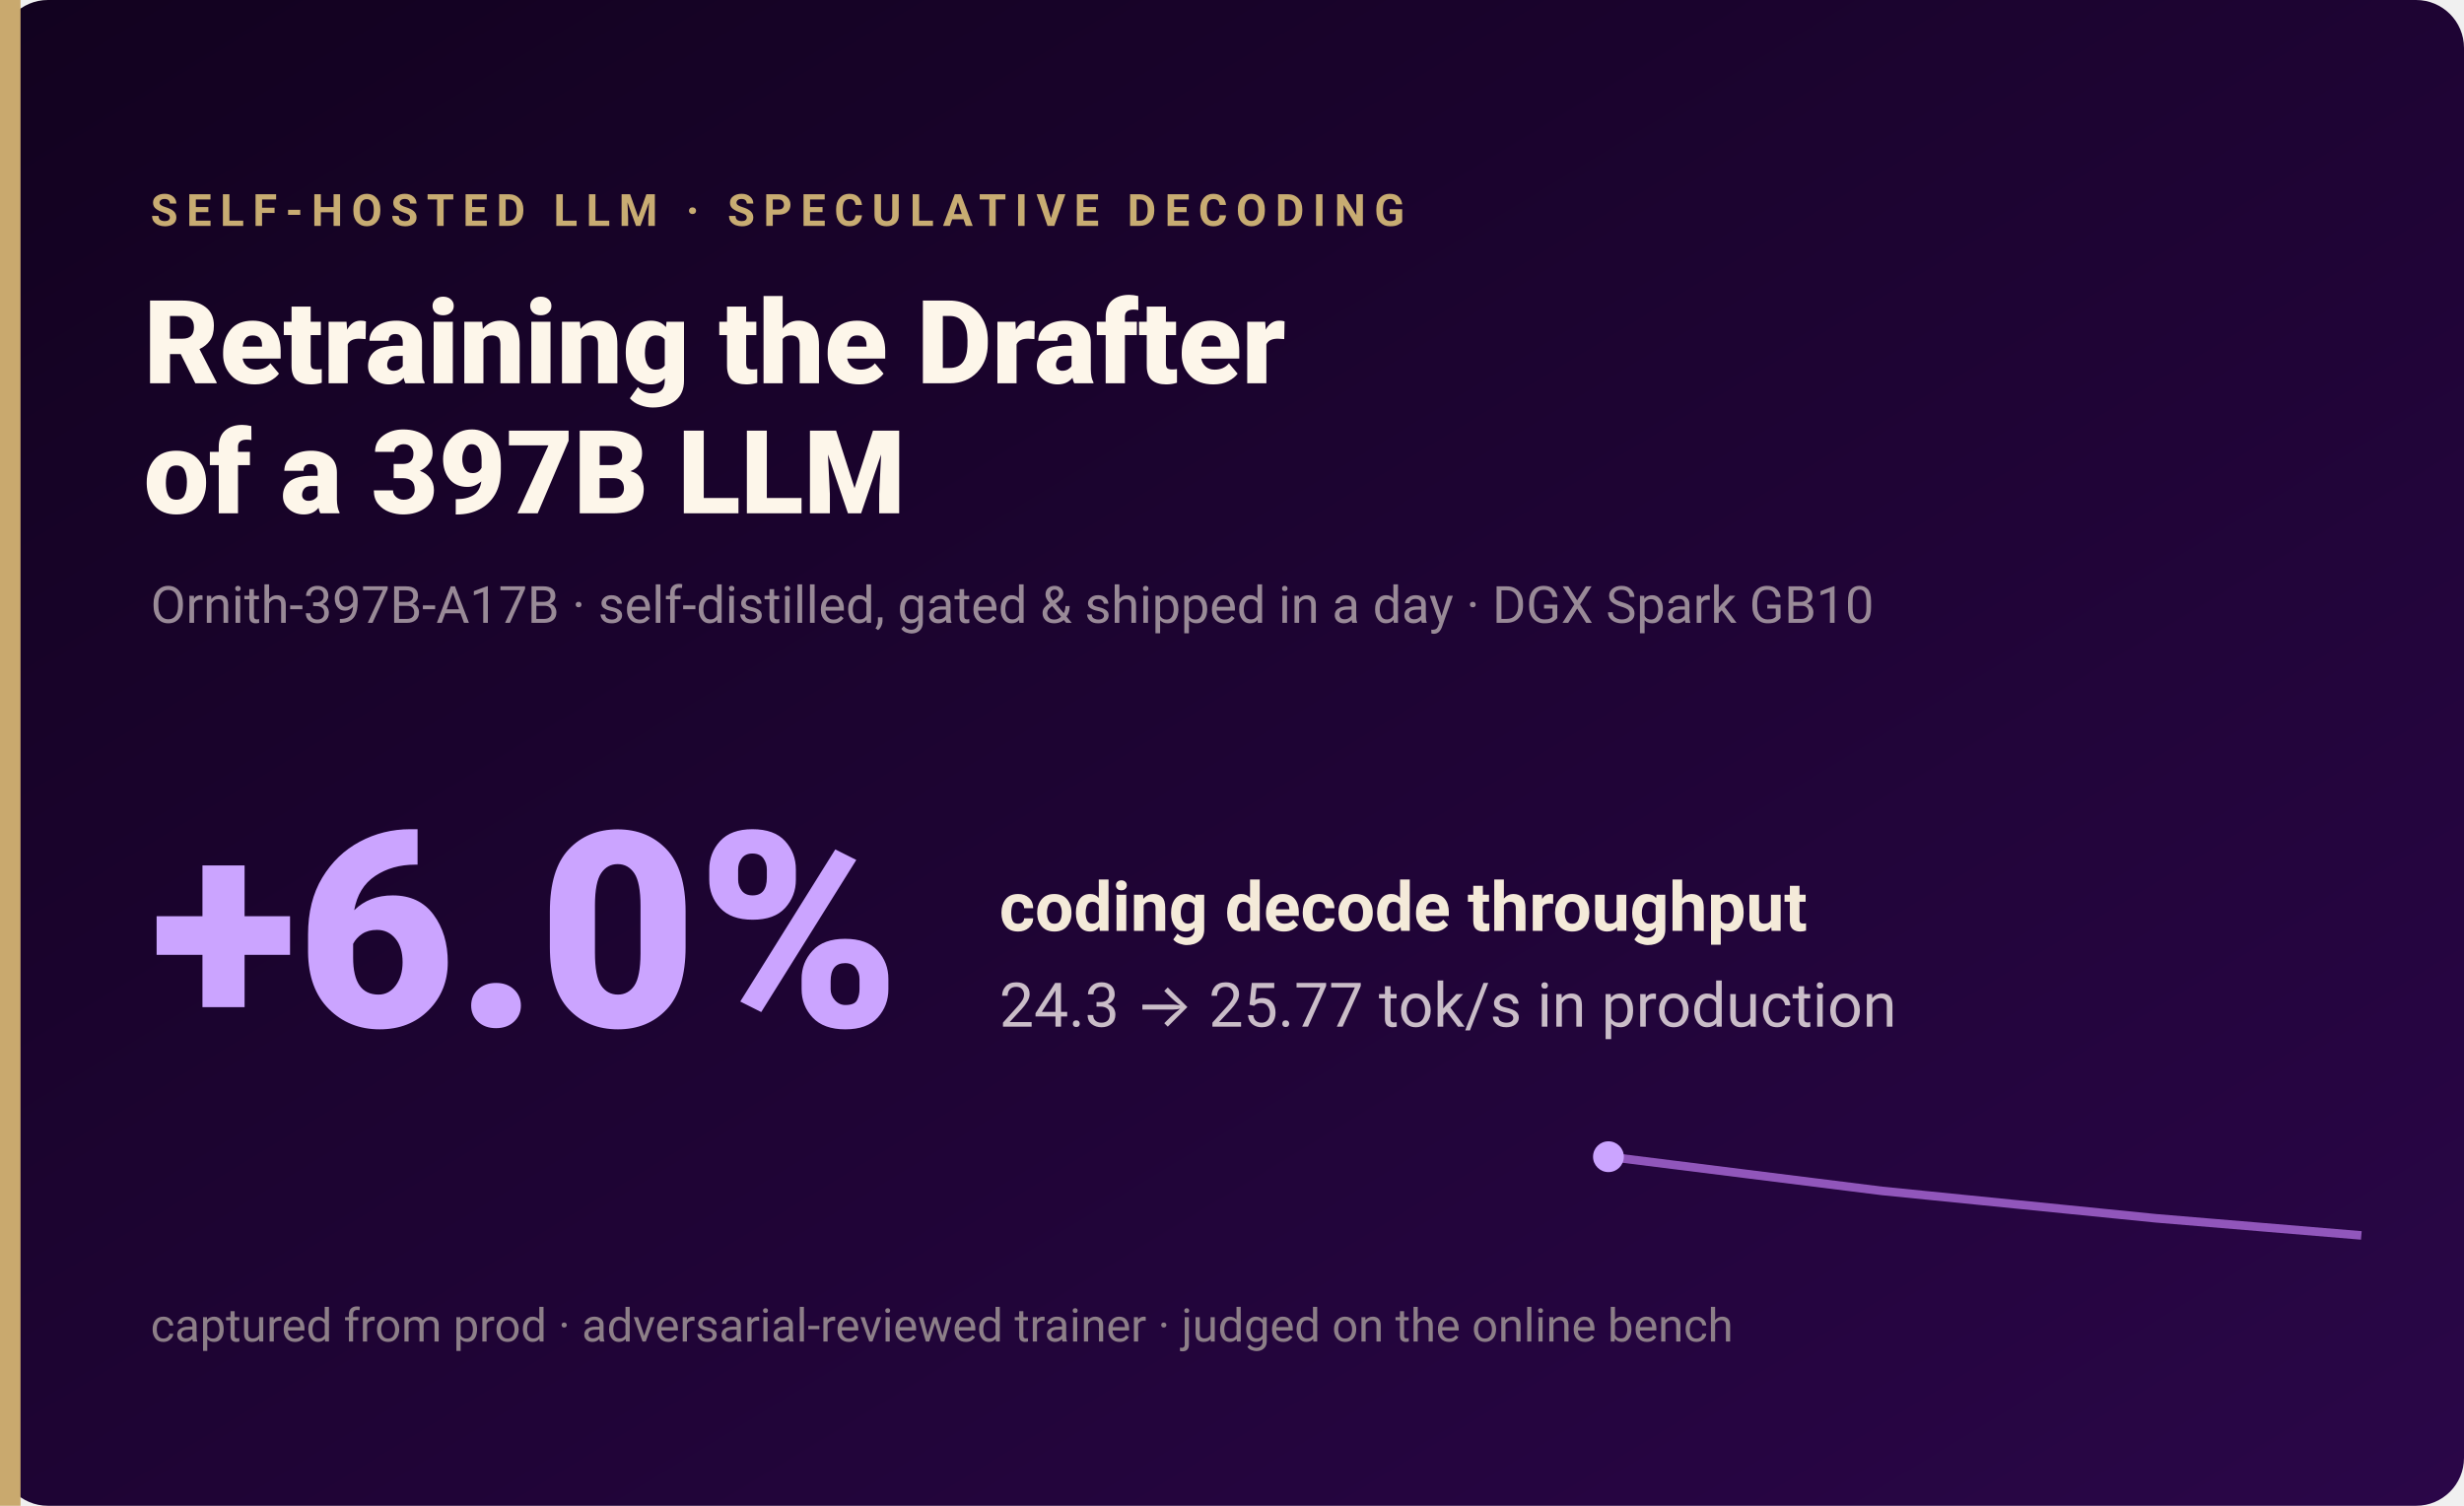
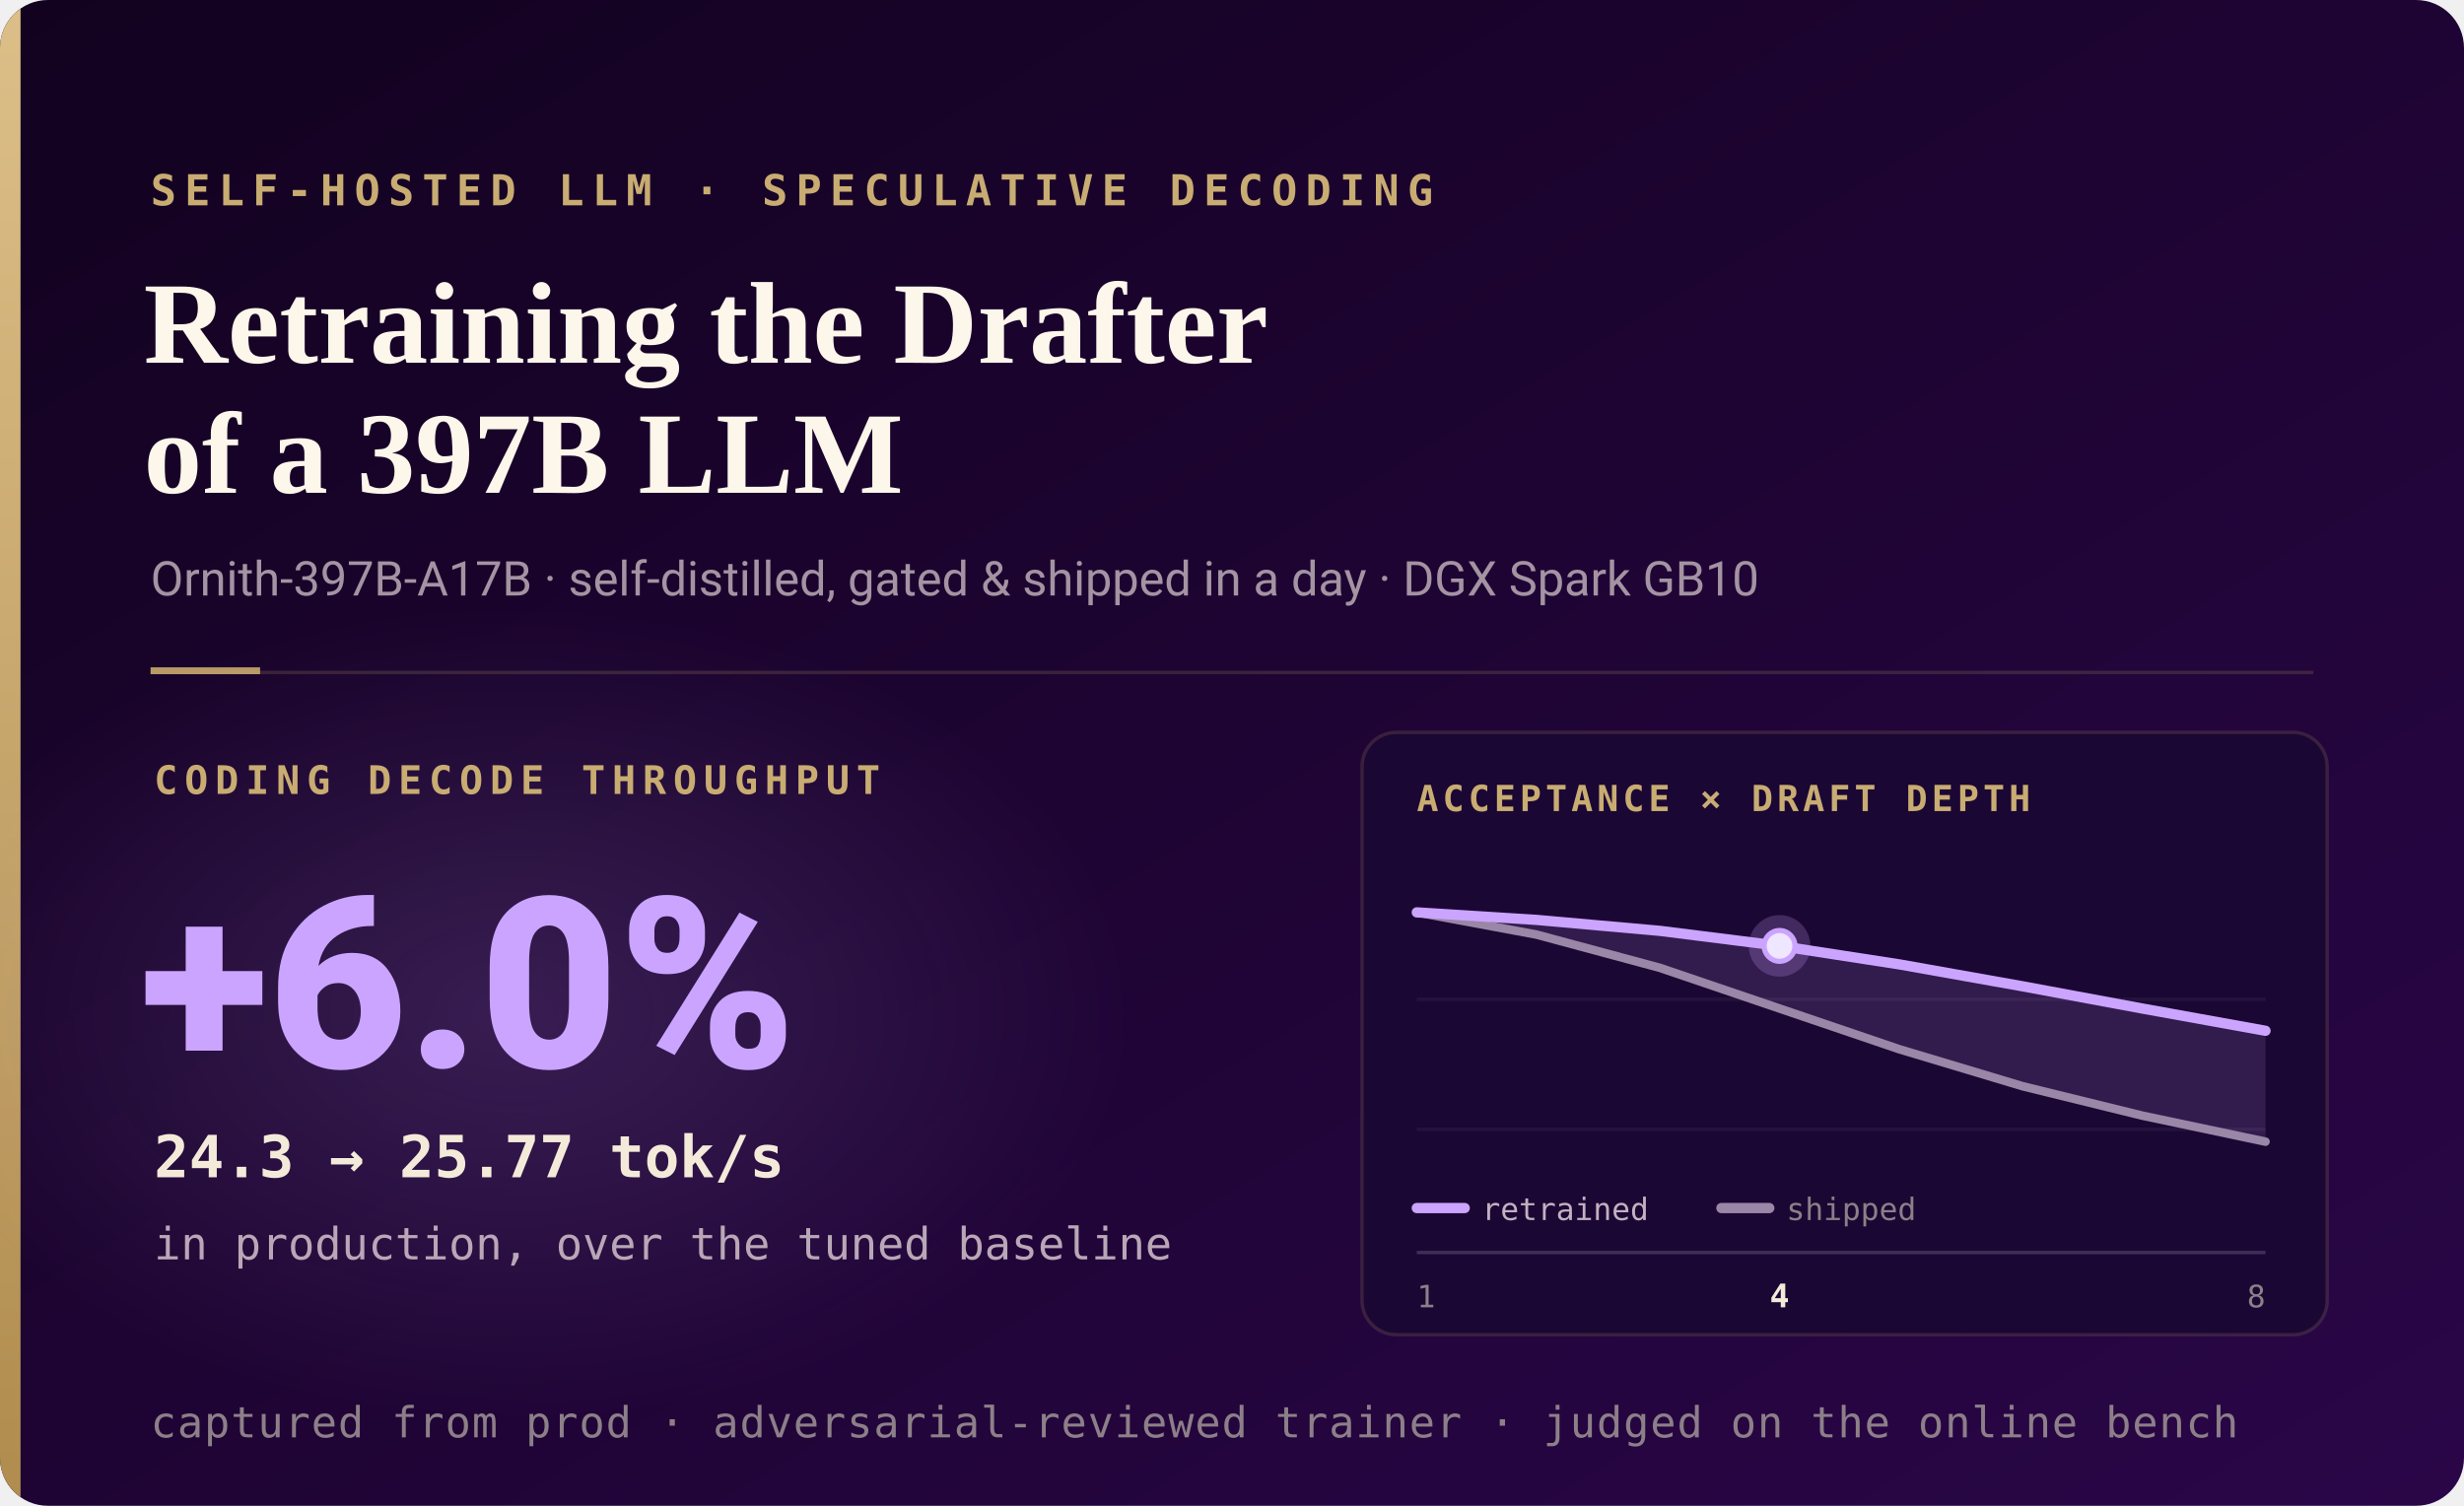
- <svg xmlns="http://www.w3.org/2000/svg" viewBox="0 0 720 440" font-family="ui-sans-serif,system-ui,-apple-system,Segoe UI,Roboto,sans-serif">
+ <svg xmlns="http://www.w3.org/2000/svg" viewBox="0 0 720 440" font-family="ui-monospace,'SF Mono','Cascadia Code',Menlo,Consolas,monospace">
  <defs>
    <linearGradient id="bg" x1="0" y1="0" x2="1" y2="1">
      <stop offset="0" stop-color="#12021f" />
      <stop offset="1" stop-color="#2a0648" />
    </linearGradient>
+     <linearGradient id="rail" x1="0" y1="0" x2="0" y2="1">
+       <stop offset="0" stop-color="#dcbf88" />
+       <stop offset="1" stop-color="#b08c4e" />
+     </linearGradient>
+     <radialGradient id="glow" cx="0.5" cy="0.5" r="0.5">
+       <stop offset="0" stop-color="#cba4ff" stop-opacity="0.16" />
+       <stop offset="1" stop-color="#cba4ff" stop-opacity="0" />
+     </radialGradient>
+     <clipPath id="plate">
+       <rect width="720" height="440" rx="14" />
+     </clipPath>
  </defs>
  <rect width="720" height="440" rx="14" fill="url(#bg)" />
-   <rect x="0" y="0" width="6" height="440" fill="#c9a96e" />
-   <text x="44" y="66" fill="#c8ac72" font-size="13" font-weight="700" letter-spacing="2.5">SELF-HOSTED LLM · SPECULATIVE DECODING</text>
-   <text x="42" y="112" fill="#fdf6ea" font-size="34" font-weight="800">Retraining the Drafter</text>
-   <text x="42" y="150" fill="#fdf6ea" font-size="34" font-weight="800">of a 397B LLM</text>
-   <text x="44" y="182" fill="#998a97" font-size="15">Ornith-397B-A17B · self-distilled, gated &amp; shipped in a day · DGX Spark GB10</text>
-   <text x="44" y="300" fill="#cba4ff" font-size="80" font-weight="800">+6.0%</text>
-   <text x="292" y="272" fill="#f4ead9" font-size="20" font-weight="600">coding decode throughput</text>
-   <text x="292" y="300" fill="#cabdc8" font-size="18">24.3 → 25.77 tok/s in production</text>
-   <polyline points="470,338 510,343 550,348 590,352 630,356 690,361" fill="none" stroke="#9c5fc9" stroke-width="2.5" stroke-linejoin="round" opacity="0.9" />
-   <circle cx="470" cy="338" r="4.5" fill="#cba4ff" />
-   <text x="44" y="392" fill="#8d7f88" font-size="13.5">captured from prod · adversarial-reviewed trainer · judged on the online bench</text>
+   <rect x="0" y="0" width="6" height="440" fill="url(#rail)" clip-path="url(#plate)" />
+   <ellipse cx="150" cy="296" rx="180" ry="120" fill="url(#glow)" />
+   <text x="44" y="60" fill="#c8ac72" font-size="12.5" font-weight="700" letter-spacing="2.4">SELF-HOSTED LLM · SPECULATIVE DECODING</text>
+   <text x="42" y="106" fill="#fdf6ea" font-size="34" font-weight="700" font-family="Georgia,'Times New Roman',ui-serif,serif">Retraining the Drafter</text>
+   <text x="42" y="144" fill="#fdf6ea" font-size="34" font-weight="700" font-family="Georgia,'Times New Roman',ui-serif,serif">of a 397B LLM</text>
+   <text x="44" y="174" fill="#a493a2" font-size="14" font-family="system-ui,-apple-system,'Segoe UI',Roboto,Helvetica,Arial,sans-serif">Ornith-397B-A17B · self-distilled, gated &amp; shipped in a day · DGX Spark GB10</text>
+   <rect x="44" y="196" width="632" height="1" fill="#c9a96e" opacity="0.18" />
+   <rect x="44" y="195" width="32" height="2" fill="#c9a96e" opacity="0.9" />
+   <text x="45" y="232" fill="#c8ac72" font-size="11.5" font-weight="700" letter-spacing="2">CODING DECODE THROUGHPUT</text>
+   <text x="41" y="312" fill="#cba4ff" font-size="70" font-weight="800" font-family="system-ui,-apple-system,'Segoe UI',Roboto,Helvetica,Arial,sans-serif">+6.0%</text>
+   <text x="45" y="344" fill="#f4ead9" font-size="17" font-weight="600">24.3 → 25.77 tok/s</text>
+   <text x="45" y="368" fill="#b9a7b7" font-size="13">in production, over the tuned baseline</text>
+   <rect x="398" y="214" width="282" height="176" rx="10" fill="#1b0733" stroke="#c9a96e" stroke-opacity="0.16" />
+   <text x="414" y="237" fill="#c8ac72" font-size="10.5" font-weight="700" letter-spacing="1.2">ACCEPTANCE × DRAFT DEPTH</text>
+   <line x1="414" y1="292" x2="662" y2="292" stroke="#ffffff" stroke-opacity="0.05" />
+   <line x1="414" y1="330" x2="662" y2="330" stroke="#ffffff" stroke-opacity="0.05" />
+   <line x1="414" y1="366" x2="662" y2="366" stroke="#9a86a6" stroke-opacity="0.3" />
+   <path d="M414,266.6 449,268.8 485,272 520,276.4 555,281.8 591,288.2 626,294.7 662,301.2 L662,333.6 626,326 591,317.4 555,306.6 520,294.7 485,282.8 449,273.1 414,266.6 Z" fill="#cba4ff" opacity="0.13" />
+   <polyline points="414,266.6 449,273.1 485,282.8 520,294.7 555,306.6 591,317.4 626,326 662,333.6" fill="none" stroke="#9a86a6" stroke-width="2.5" stroke-linejoin="round" stroke-linecap="round" />
+   <polyline points="414,266.6 449,268.8 485,272 520,276.4 555,281.8 591,288.2 626,294.7 662,301.2" fill="none" stroke="#cba4ff" stroke-width="3" stroke-linejoin="round" stroke-linecap="round" />
+   <circle cx="520" cy="276.4" r="9" fill="#cba4ff" opacity="0.22" />
+   <circle cx="520" cy="276.4" r="4.5" fill="#efe6ff" stroke="#cba4ff" stroke-width="1.5" />
+   <line x1="414" y1="353" x2="428" y2="353" stroke="#cba4ff" stroke-width="3" stroke-linecap="round" />
+   <text x="433" y="356.5" fill="#c3b0c1" font-size="9">retrained</text>
+   <line x1="503" y1="353" x2="517" y2="353" stroke="#9a86a6" stroke-width="3" stroke-linecap="round" />
+   <text x="522" y="356.5" fill="#8d7f88" font-size="9">shipped</text>
+   <text x="414" y="382" fill="#8d7f88" font-size="9">1</text>
+   <text x="520" y="382" fill="#f4ead9" font-size="9.5" font-weight="700" text-anchor="middle">4</text>
+   <text x="662" y="382" fill="#8d7f88" font-size="9" text-anchor="end">8</text>
+   <text x="44" y="420" fill="#8d7f88" font-size="12.5" letter-spacing="0.3">captured from prod · adversarial-reviewed trainer · judged on the online bench</text>
</svg>
